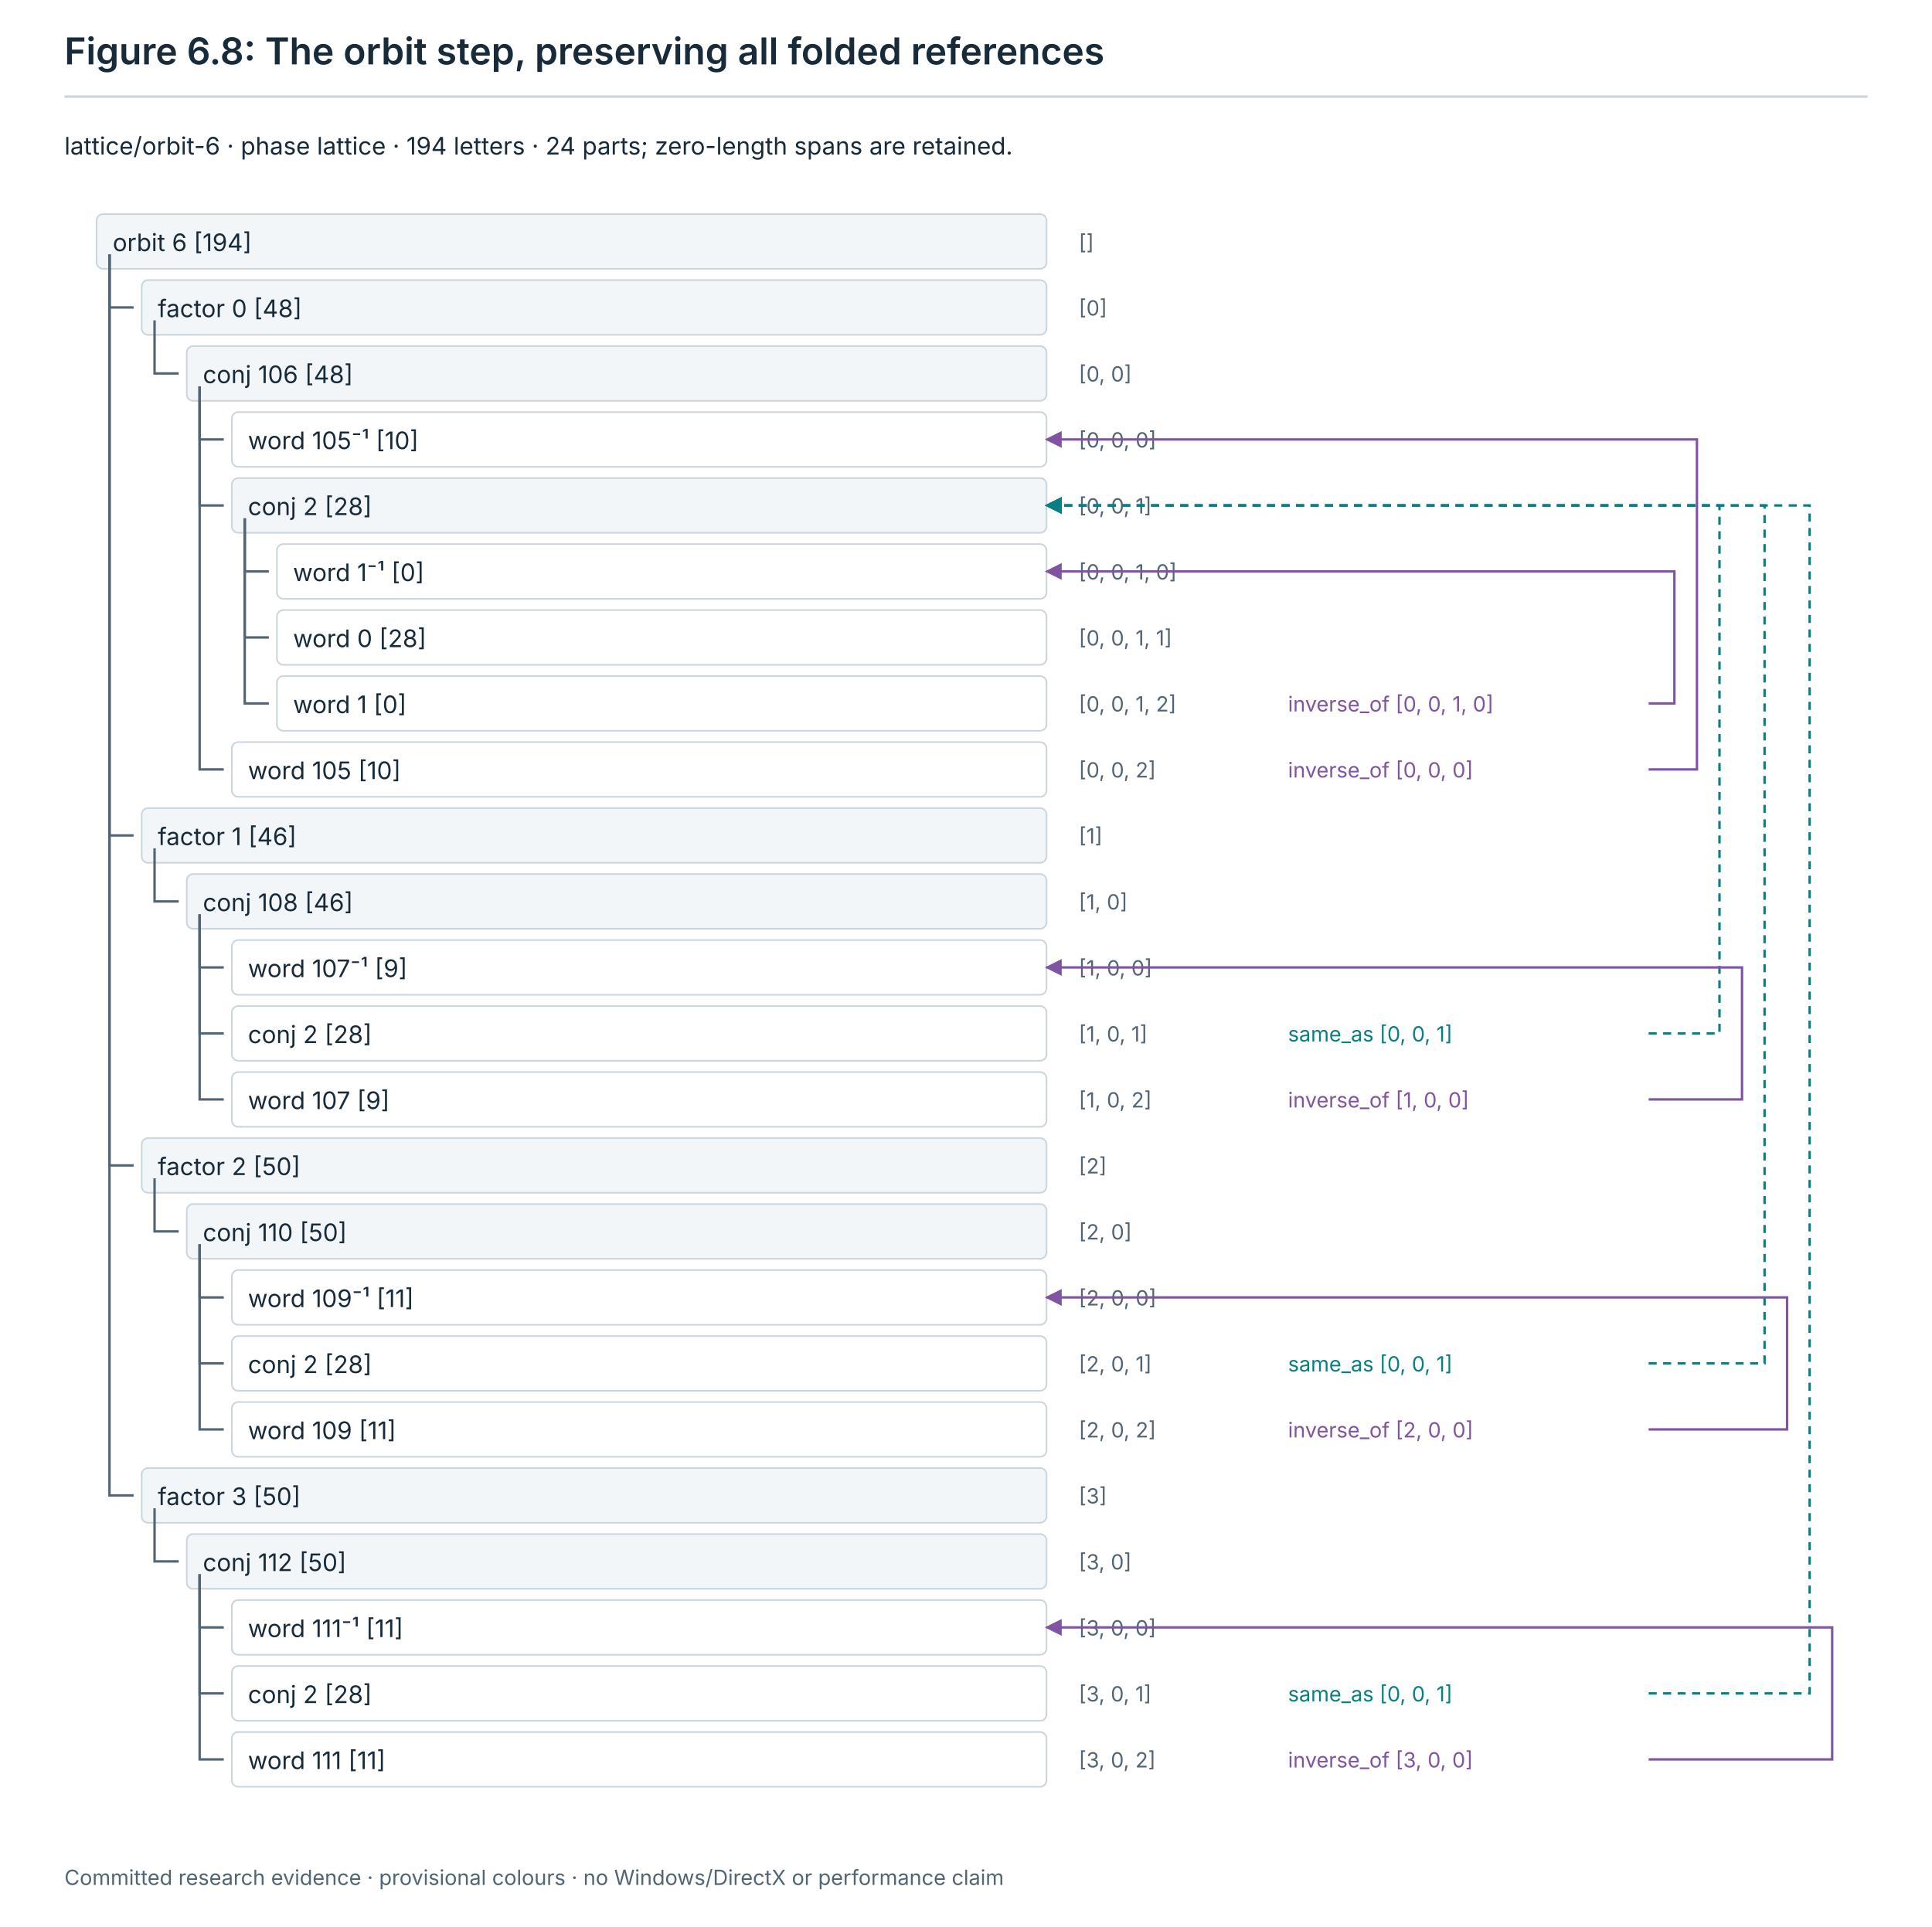
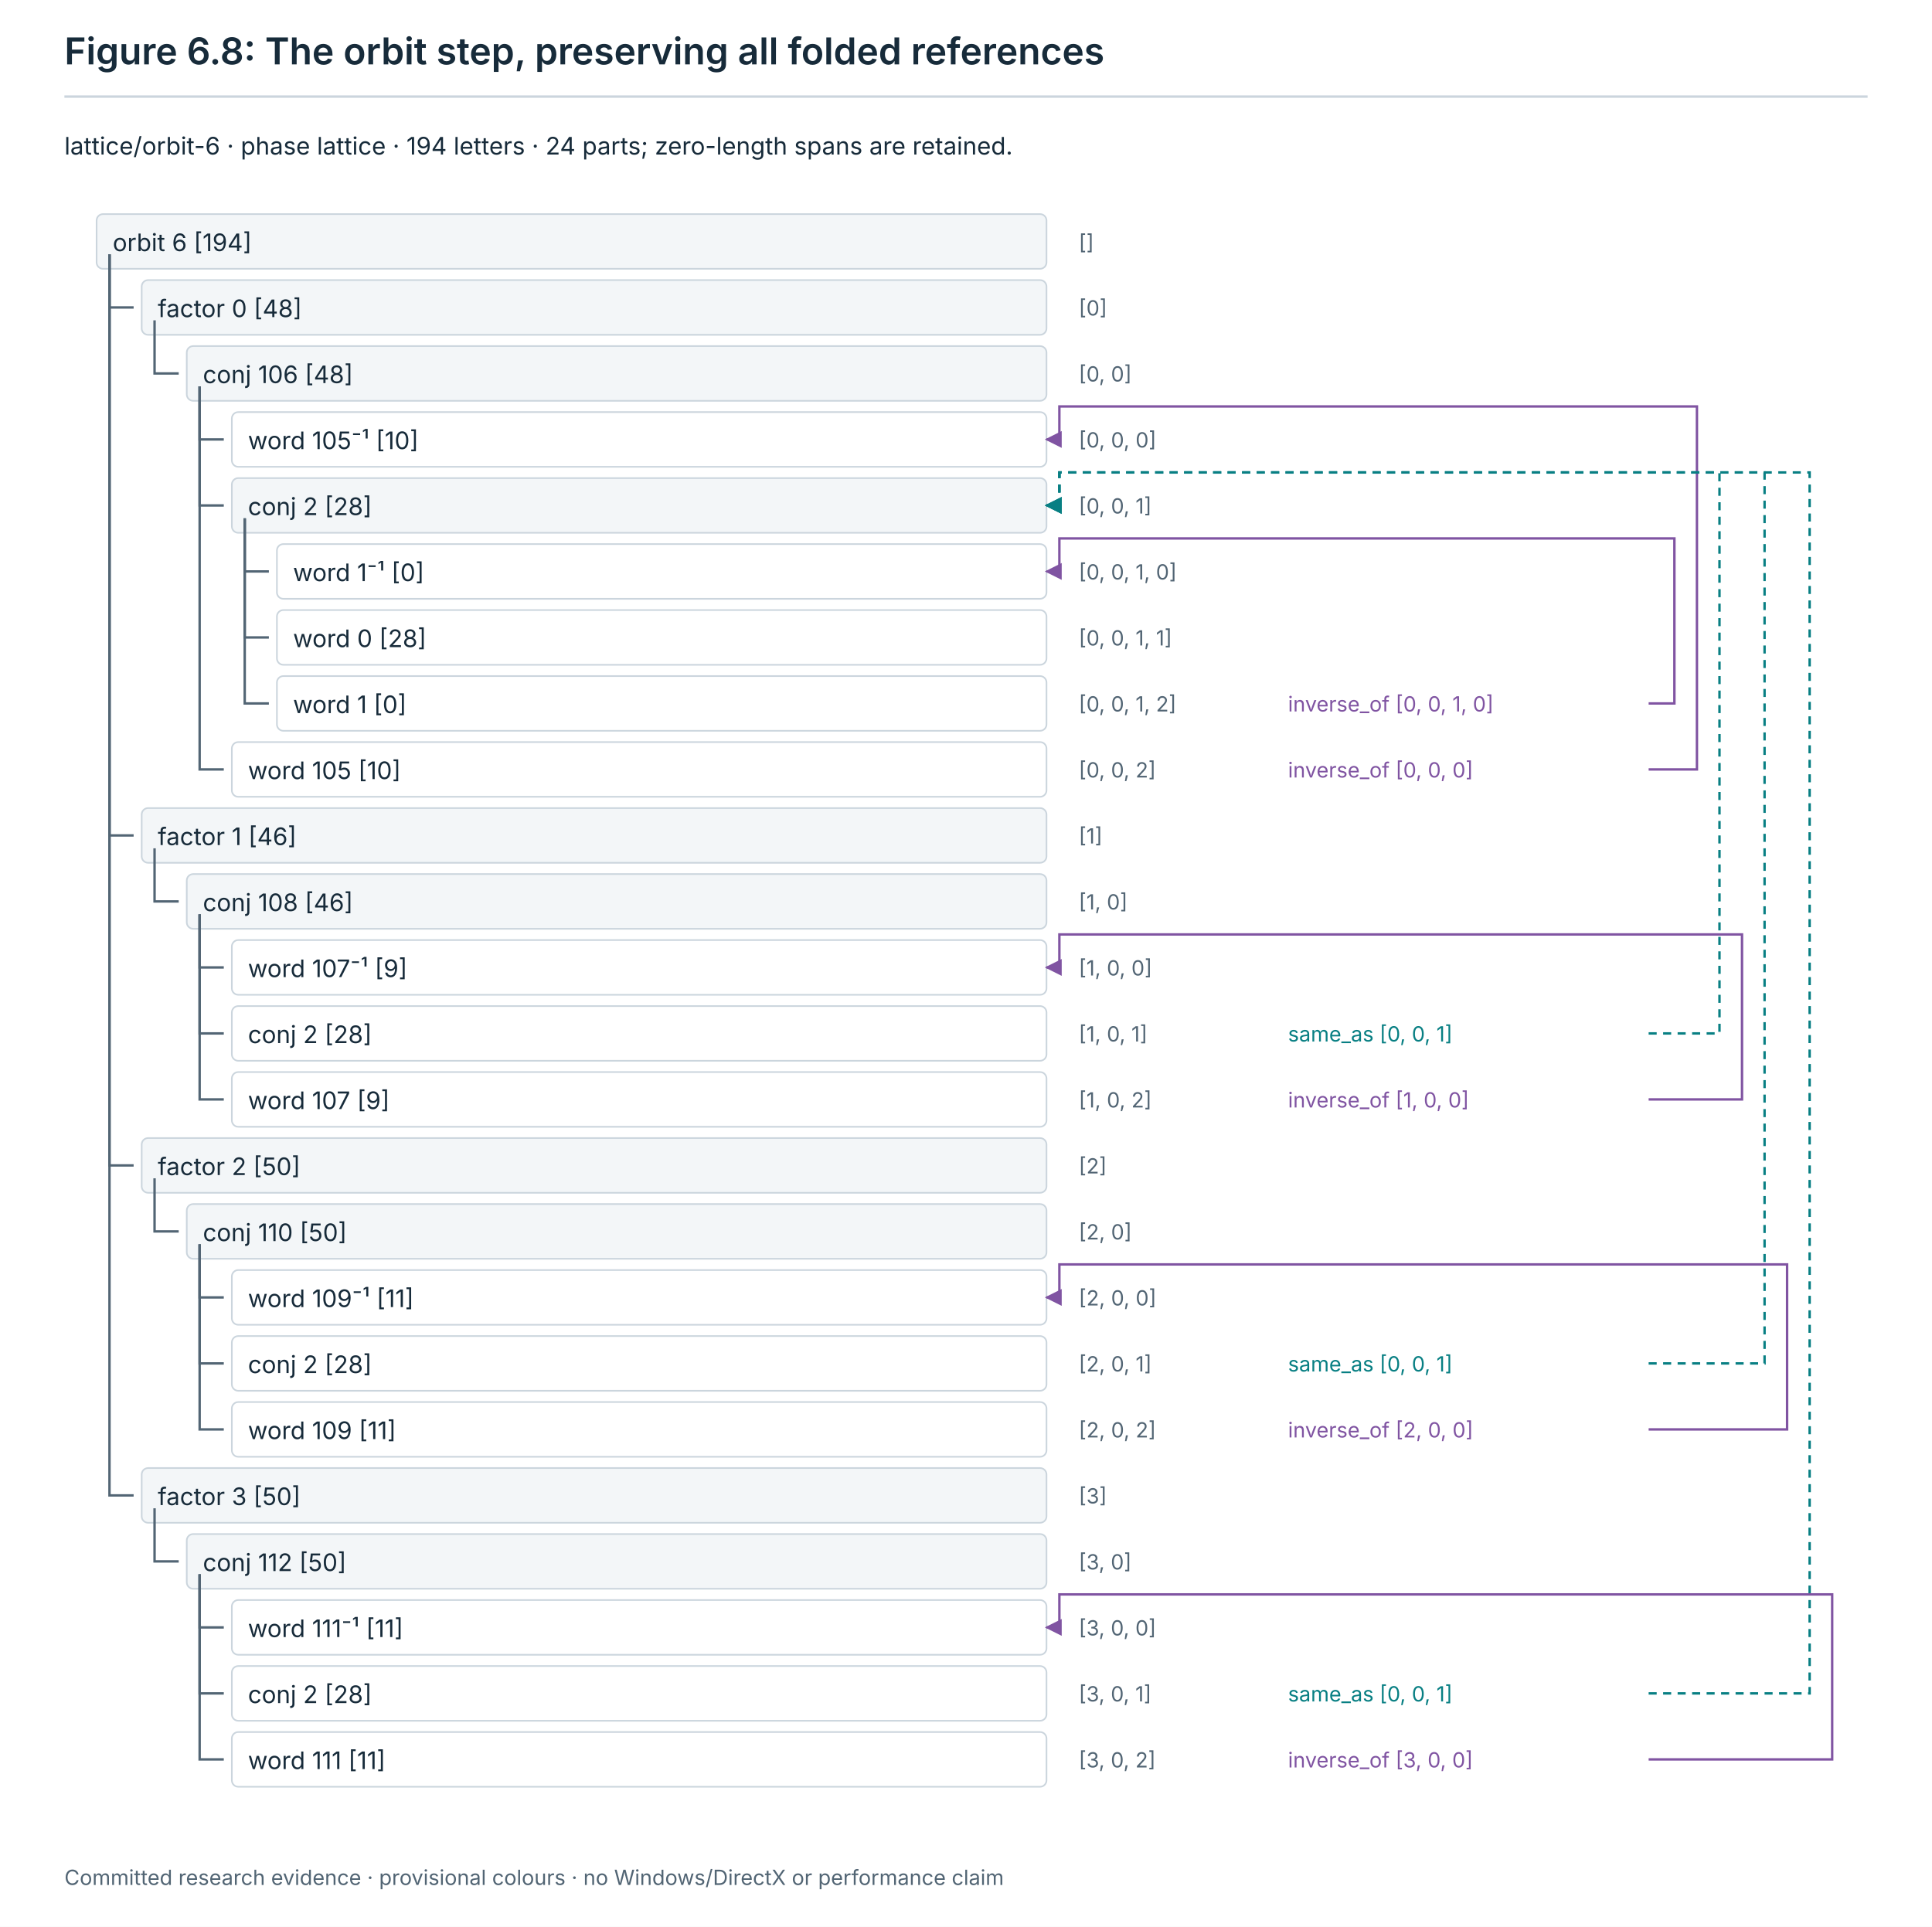
<svg xmlns="http://www.w3.org/2000/svg" version="1.1" width="1200" role="img" font-family="system-ui, -apple-system, Segoe UI, sans-serif" font-size="16" fill="#172b3a" aria-labelledby="figure-title figure-description" height="1197" viewBox="0 0 1200 1197">
  <defs>
    <marker id="arrow-muted" viewBox="0 0 10 10" refX="9" refY="5" markerWidth="7" markerHeight="7" orient="auto" markerUnits="strokeWidth">
      <path d="M 0 0 L 10 5 L 0 10 z" fill="#526574" />
    </marker>
    <marker id="arrow-purple" viewBox="0 0 10 10" refX="9" refY="5" markerWidth="7" markerHeight="7" orient="auto" markerUnits="strokeWidth">
      <path d="M 0 0 L 10 5 L 0 10 z" fill="#8054a2" />
    </marker>
    <marker id="arrow-teal" viewBox="0 0 10 10" refX="9" refY="5" markerWidth="7" markerHeight="7" orient="auto" markerUnits="strokeWidth">
      <path d="M 0 0 L 10 5 L 0 10 z" fill="#087f83" />
    </marker>
    <marker id="arrow-red" viewBox="0 0 10 10" refX="9" refY="5" markerWidth="7" markerHeight="7" orient="auto" markerUnits="strokeWidth">
      <path d="M 0 0 L 10 5 L 0 10 z" fill="#b43c4c" />
    </marker>
    <marker id="arrow-blue" viewBox="0 0 10 10" refX="9" refY="5" markerWidth="7" markerHeight="7" orient="auto" markerUnits="strokeWidth">
      <path d="M 0 0 L 10 5 L 0 10 z" fill="#2469a0" />
    </marker>
  </defs>
  <rect fill="#ffffff" height="1197" width="1200" x="0" y="0" />
  <text font-size="23" font-weight="600" text-anchor="start" x="40" y="40">Figure 6.8: The orbit step, preserving all folded references</text>
  <line stroke="#cbd5dd" stroke-width="1.5" x1="40" x2="1160" y1="60" y2="60" />
  <text font-size="15" text-anchor="start" x="40" y="96">lattice/orbit-6 · phase lattice · 194 letters · 24 parts; zero-length spans are retained.</text>
  <rect fill="#f3f6f8" height="34" rx="4" stroke="#cbd5dd" width="590" x="60" y="133" />
  <text font-size="15" text-anchor="start" x="70" y="156">orbit 6 [194]</text>
  <text fill="#526574" font-size="13" text-anchor="start" x="670" y="155">[]</text>
  <path d="M 68 158 V 191 H 83" fill="none" stroke="#526574" stroke-width="1.5" />
  <rect fill="#f3f6f8" height="34" rx="4" stroke="#cbd5dd" width="562" x="88" y="174" />
  <text font-size="15" text-anchor="start" x="98" y="197">factor 0 [48]</text>
  <text fill="#526574" font-size="13" text-anchor="start" x="670" y="196">[0]</text>
  <path d="M 96 199 V 232 H 111" fill="none" stroke="#526574" stroke-width="1.5" />
  <rect fill="#f3f6f8" height="34" rx="4" stroke="#cbd5dd" width="534" x="116" y="215" />
  <text font-size="15" text-anchor="start" x="126" y="238">conj 106 [48]</text>
  <text fill="#526574" font-size="13" text-anchor="start" x="670" y="237">[0, 0]</text>
  <path d="M 124 240 V 273 H 139" fill="none" stroke="#526574" stroke-width="1.5" />
  <rect fill="#ffffff" height="34" rx="4" stroke="#cbd5dd" width="506" x="144" y="256" />
  <text font-size="15" text-anchor="start" x="154" y="279">word 105⁻¹ [10]</text>
  <text fill="#526574" font-size="13" text-anchor="start" x="670" y="278">[0, 0, 0]</text>
  <path d="M 124 240 V 314 H 139" fill="none" stroke="#526574" stroke-width="1.5" />
  <rect fill="#f3f6f8" height="34" rx="4" stroke="#cbd5dd" width="506" x="144" y="297" />
  <text font-size="15" text-anchor="start" x="154" y="320">conj 2 [28]</text>
  <text fill="#526574" font-size="13" text-anchor="start" x="670" y="319">[0, 0, 1]</text>
  <path d="M 152 322 V 355 H 167" fill="none" stroke="#526574" stroke-width="1.5" />
  <rect fill="#ffffff" height="34" rx="4" stroke="#cbd5dd" width="478" x="172" y="338" />
  <text font-size="15" text-anchor="start" x="182" y="361">word 1⁻¹ [0]</text>
  <text fill="#526574" font-size="13" text-anchor="start" x="670" y="360">[0, 0, 1, 0]</text>
  <path d="M 152 322 V 396 H 167" fill="none" stroke="#526574" stroke-width="1.5" />
  <rect fill="#ffffff" height="34" rx="4" stroke="#cbd5dd" width="478" x="172" y="379" />
  <text font-size="15" text-anchor="start" x="182" y="402">word 0 [28]</text>
  <text fill="#526574" font-size="13" text-anchor="start" x="670" y="401">[0, 0, 1, 1]</text>
  <path d="M 152 322 V 437 H 167" fill="none" stroke="#526574" stroke-width="1.5" />
  <rect fill="#ffffff" height="34" rx="4" stroke="#cbd5dd" width="478" x="172" y="420" />
  <text font-size="15" text-anchor="start" x="182" y="443">word 1 [0]</text>
  <text fill="#526574" font-size="13" text-anchor="start" x="670" y="442">[0, 0, 1, 2]</text>
  <path d="M 124 240 V 478 H 139" fill="none" stroke="#526574" stroke-width="1.5" />
  <rect fill="#ffffff" height="34" rx="4" stroke="#cbd5dd" width="506" x="144" y="461" />
  <text font-size="15" text-anchor="start" x="154" y="484">word 105 [10]</text>
  <text fill="#526574" font-size="13" text-anchor="start" x="670" y="483">[0, 0, 2]</text>
  <path d="M 68 158 V 519 H 83" fill="none" stroke="#526574" stroke-width="1.5" />
  <rect fill="#f3f6f8" height="34" rx="4" stroke="#cbd5dd" width="562" x="88" y="502" />
  <text font-size="15" text-anchor="start" x="98" y="525">factor 1 [46]</text>
  <text fill="#526574" font-size="13" text-anchor="start" x="670" y="524">[1]</text>
  <path d="M 96 527 V 560 H 111" fill="none" stroke="#526574" stroke-width="1.5" />
  <rect fill="#f3f6f8" height="34" rx="4" stroke="#cbd5dd" width="534" x="116" y="543" />
  <text font-size="15" text-anchor="start" x="126" y="566">conj 108 [46]</text>
  <text fill="#526574" font-size="13" text-anchor="start" x="670" y="565">[1, 0]</text>
  <path d="M 124 568 V 601 H 139" fill="none" stroke="#526574" stroke-width="1.5" />
  <rect fill="#ffffff" height="34" rx="4" stroke="#cbd5dd" width="506" x="144" y="584" />
  <text font-size="15" text-anchor="start" x="154" y="607">word 107⁻¹ [9]</text>
  <text fill="#526574" font-size="13" text-anchor="start" x="670" y="606">[1, 0, 0]</text>
  <path d="M 124 568 V 642 H 139" fill="none" stroke="#526574" stroke-width="1.5" />
  <rect fill="#ffffff" height="34" rx="4" stroke="#cbd5dd" width="506" x="144" y="625" />
  <text font-size="15" text-anchor="start" x="154" y="648">conj 2 [28]</text>
  <text fill="#526574" font-size="13" text-anchor="start" x="670" y="647">[1, 0, 1]</text>
  <path d="M 124 568 V 683 H 139" fill="none" stroke="#526574" stroke-width="1.5" />
  <rect fill="#ffffff" height="34" rx="4" stroke="#cbd5dd" width="506" x="144" y="666" />
  <text font-size="15" text-anchor="start" x="154" y="689">word 107 [9]</text>
  <text fill="#526574" font-size="13" text-anchor="start" x="670" y="688">[1, 0, 2]</text>
  <path d="M 68 158 V 724 H 83" fill="none" stroke="#526574" stroke-width="1.5" />
  <rect fill="#f3f6f8" height="34" rx="4" stroke="#cbd5dd" width="562" x="88" y="707" />
  <text font-size="15" text-anchor="start" x="98" y="730">factor 2 [50]</text>
  <text fill="#526574" font-size="13" text-anchor="start" x="670" y="729">[2]</text>
  <path d="M 96 732 V 765 H 111" fill="none" stroke="#526574" stroke-width="1.5" />
  <rect fill="#f3f6f8" height="34" rx="4" stroke="#cbd5dd" width="534" x="116" y="748" />
  <text font-size="15" text-anchor="start" x="126" y="771">conj 110 [50]</text>
  <text fill="#526574" font-size="13" text-anchor="start" x="670" y="770">[2, 0]</text>
  <path d="M 124 773 V 806 H 139" fill="none" stroke="#526574" stroke-width="1.5" />
  <rect fill="#ffffff" height="34" rx="4" stroke="#cbd5dd" width="506" x="144" y="789" />
  <text font-size="15" text-anchor="start" x="154" y="812">word 109⁻¹ [11]</text>
  <text fill="#526574" font-size="13" text-anchor="start" x="670" y="811">[2, 0, 0]</text>
  <path d="M 124 773 V 847 H 139" fill="none" stroke="#526574" stroke-width="1.5" />
  <rect fill="#ffffff" height="34" rx="4" stroke="#cbd5dd" width="506" x="144" y="830" />
  <text font-size="15" text-anchor="start" x="154" y="853">conj 2 [28]</text>
  <text fill="#526574" font-size="13" text-anchor="start" x="670" y="852">[2, 0, 1]</text>
  <path d="M 124 773 V 888 H 139" fill="none" stroke="#526574" stroke-width="1.5" />
  <rect fill="#ffffff" height="34" rx="4" stroke="#cbd5dd" width="506" x="144" y="871" />
  <text font-size="15" text-anchor="start" x="154" y="894">word 109 [11]</text>
  <text fill="#526574" font-size="13" text-anchor="start" x="670" y="893">[2, 0, 2]</text>
  <path d="M 68 158 V 929 H 83" fill="none" stroke="#526574" stroke-width="1.5" />
  <rect fill="#f3f6f8" height="34" rx="4" stroke="#cbd5dd" width="562" x="88" y="912" />
  <text font-size="15" text-anchor="start" x="98" y="935">factor 3 [50]</text>
  <text fill="#526574" font-size="13" text-anchor="start" x="670" y="934">[3]</text>
  <path d="M 96 937 V 970 H 111" fill="none" stroke="#526574" stroke-width="1.5" />
  <rect fill="#f3f6f8" height="34" rx="4" stroke="#cbd5dd" width="534" x="116" y="953" />
  <text font-size="15" text-anchor="start" x="126" y="976">conj 112 [50]</text>
  <text fill="#526574" font-size="13" text-anchor="start" x="670" y="975">[3, 0]</text>
  <path d="M 124 978 V 1011 H 139" fill="none" stroke="#526574" stroke-width="1.5" />
  <rect fill="#ffffff" height="34" rx="4" stroke="#cbd5dd" width="506" x="144" y="994" />
  <text font-size="15" text-anchor="start" x="154" y="1017">word 111⁻¹ [11]</text>
  <text fill="#526574" font-size="13" text-anchor="start" x="670" y="1016">[3, 0, 0]</text>
  <path d="M 124 978 V 1052 H 139" fill="none" stroke="#526574" stroke-width="1.5" />
  <rect fill="#ffffff" height="34" rx="4" stroke="#cbd5dd" width="506" x="144" y="1035" />
  <text font-size="15" text-anchor="start" x="154" y="1058">conj 2 [28]</text>
  <text fill="#526574" font-size="13" text-anchor="start" x="670" y="1057">[3, 0, 1]</text>
  <path d="M 124 978 V 1093 H 139" fill="none" stroke="#526574" stroke-width="1.5" />
  <rect fill="#ffffff" height="34" rx="4" stroke="#cbd5dd" width="506" x="144" y="1076" />
  <text font-size="15" text-anchor="start" x="154" y="1099">word 111 [11]</text>
  <text fill="#526574" font-size="13" text-anchor="start" x="670" y="1098">[3, 0, 2]</text>
  <text fill="#8054a2" font-size="13" text-anchor="start" x="800" y="442">inverse_of [0, 0, 1, 0]</text>
-   <path d="M 1024 437 H 1040 V 355 H 650" fill="none" marker-end="url(#arrow-purple)" stroke="#8054a2" stroke-width="1.5" />
+   <path d="M 1024 437 H 1040 V 334.5 H 658 V 355 H 650" fill="none" marker-end="url(#arrow-purple)" stroke="#8054a2" stroke-width="1.5" />
  <text fill="#8054a2" font-size="13" text-anchor="start" x="800" y="483">inverse_of [0, 0, 0]</text>
-   <path d="M 1024 478 H 1054 V 273 H 650" fill="none" marker-end="url(#arrow-purple)" stroke="#8054a2" stroke-width="1.5" />
+   <path d="M 1024 478 H 1054 V 252.5 H 658 V 273 H 650" fill="none" marker-end="url(#arrow-purple)" stroke="#8054a2" stroke-width="1.5" />
  <text fill="#087f83" font-size="13" text-anchor="start" x="800" y="647">same_as [0, 0, 1]</text>
-   <path d="M 1024 642 H 1068 V 314 H 650" fill="none" marker-end="url(#arrow-teal)" stroke="#087f83" stroke-dasharray="5 4" stroke-width="1.5" />
+   <path d="M 1024 642 H 1068 V 293.5 H 658 V 314 H 650" fill="none" marker-end="url(#arrow-teal)" stroke="#087f83" stroke-dasharray="5 4" stroke-width="1.5" />
  <text fill="#8054a2" font-size="13" text-anchor="start" x="800" y="688">inverse_of [1, 0, 0]</text>
-   <path d="M 1024 683 H 1082 V 601 H 650" fill="none" marker-end="url(#arrow-purple)" stroke="#8054a2" stroke-width="1.5" />
+   <path d="M 1024 683 H 1082 V 580.5 H 658 V 601 H 650" fill="none" marker-end="url(#arrow-purple)" stroke="#8054a2" stroke-width="1.5" />
  <text fill="#087f83" font-size="13" text-anchor="start" x="800" y="852">same_as [0, 0, 1]</text>
-   <path d="M 1024 847 H 1096 V 314 H 650" fill="none" marker-end="url(#arrow-teal)" stroke="#087f83" stroke-dasharray="5 4" stroke-width="1.5" />
+   <path d="M 1024 847 H 1096 V 293.5 H 658 V 314 H 650" fill="none" marker-end="url(#arrow-teal)" stroke="#087f83" stroke-dasharray="5 4" stroke-width="1.5" />
  <text fill="#8054a2" font-size="13" text-anchor="start" x="800" y="893">inverse_of [2, 0, 0]</text>
-   <path d="M 1024 888 H 1110 V 806 H 650" fill="none" marker-end="url(#arrow-purple)" stroke="#8054a2" stroke-width="1.5" />
+   <path d="M 1024 888 H 1110 V 785.5 H 658 V 806 H 650" fill="none" marker-end="url(#arrow-purple)" stroke="#8054a2" stroke-width="1.5" />
  <text fill="#087f83" font-size="13" text-anchor="start" x="800" y="1057">same_as [0, 0, 1]</text>
-   <path d="M 1024 1052 H 1124 V 314 H 650" fill="none" marker-end="url(#arrow-teal)" stroke="#087f83" stroke-dasharray="5 4" stroke-width="1.5" />
+   <path d="M 1024 1052 H 1124 V 293.5 H 658 V 314 H 650" fill="none" marker-end="url(#arrow-teal)" stroke="#087f83" stroke-dasharray="5 4" stroke-width="1.5" />
  <text fill="#8054a2" font-size="13" text-anchor="start" x="800" y="1098">inverse_of [3, 0, 0]</text>
-   <path d="M 1024 1093 H 1138 V 1011 H 650" fill="none" marker-end="url(#arrow-purple)" stroke="#8054a2" stroke-width="1.5" />
+   <path d="M 1024 1093 H 1138 V 990.5 H 658 V 1011 H 650" fill="none" marker-end="url(#arrow-purple)" stroke="#8054a2" stroke-width="1.5" />
  <text fill="#526574" font-size="13" text-anchor="start" x="40" y="1171">Committed research evidence · provisional colours · no Windows/DirectX or performance claim</text>
</svg>
